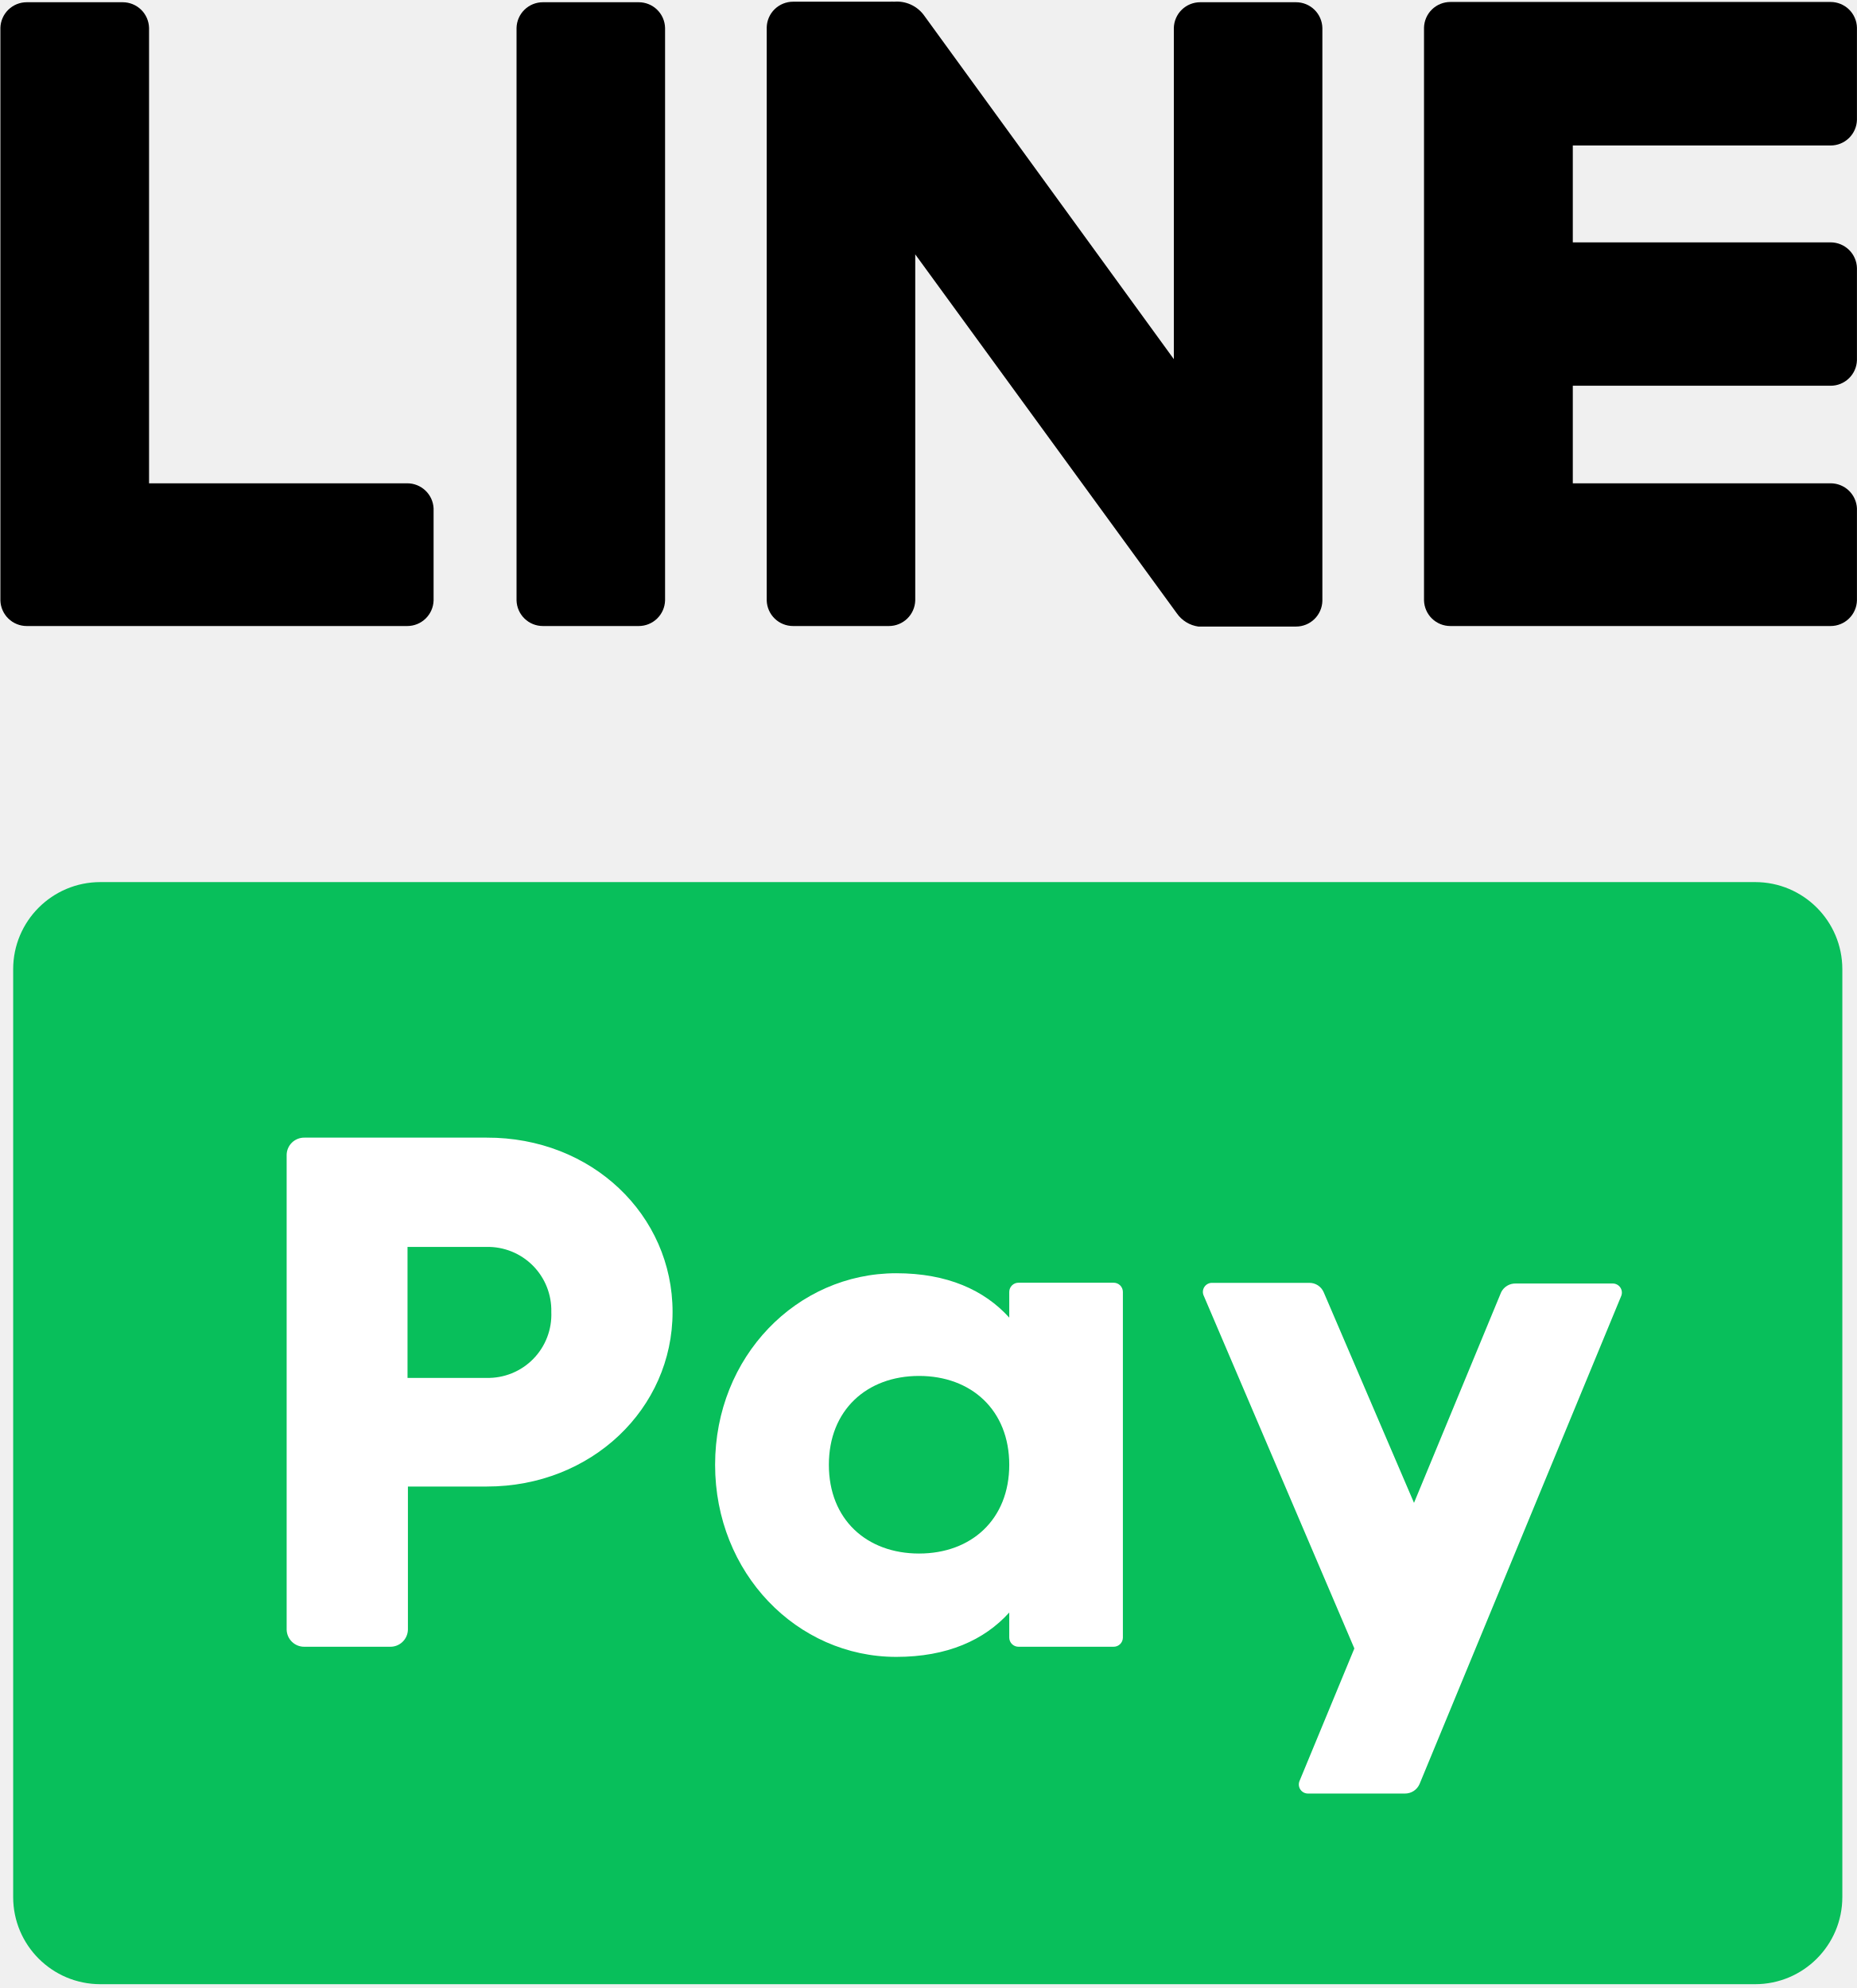
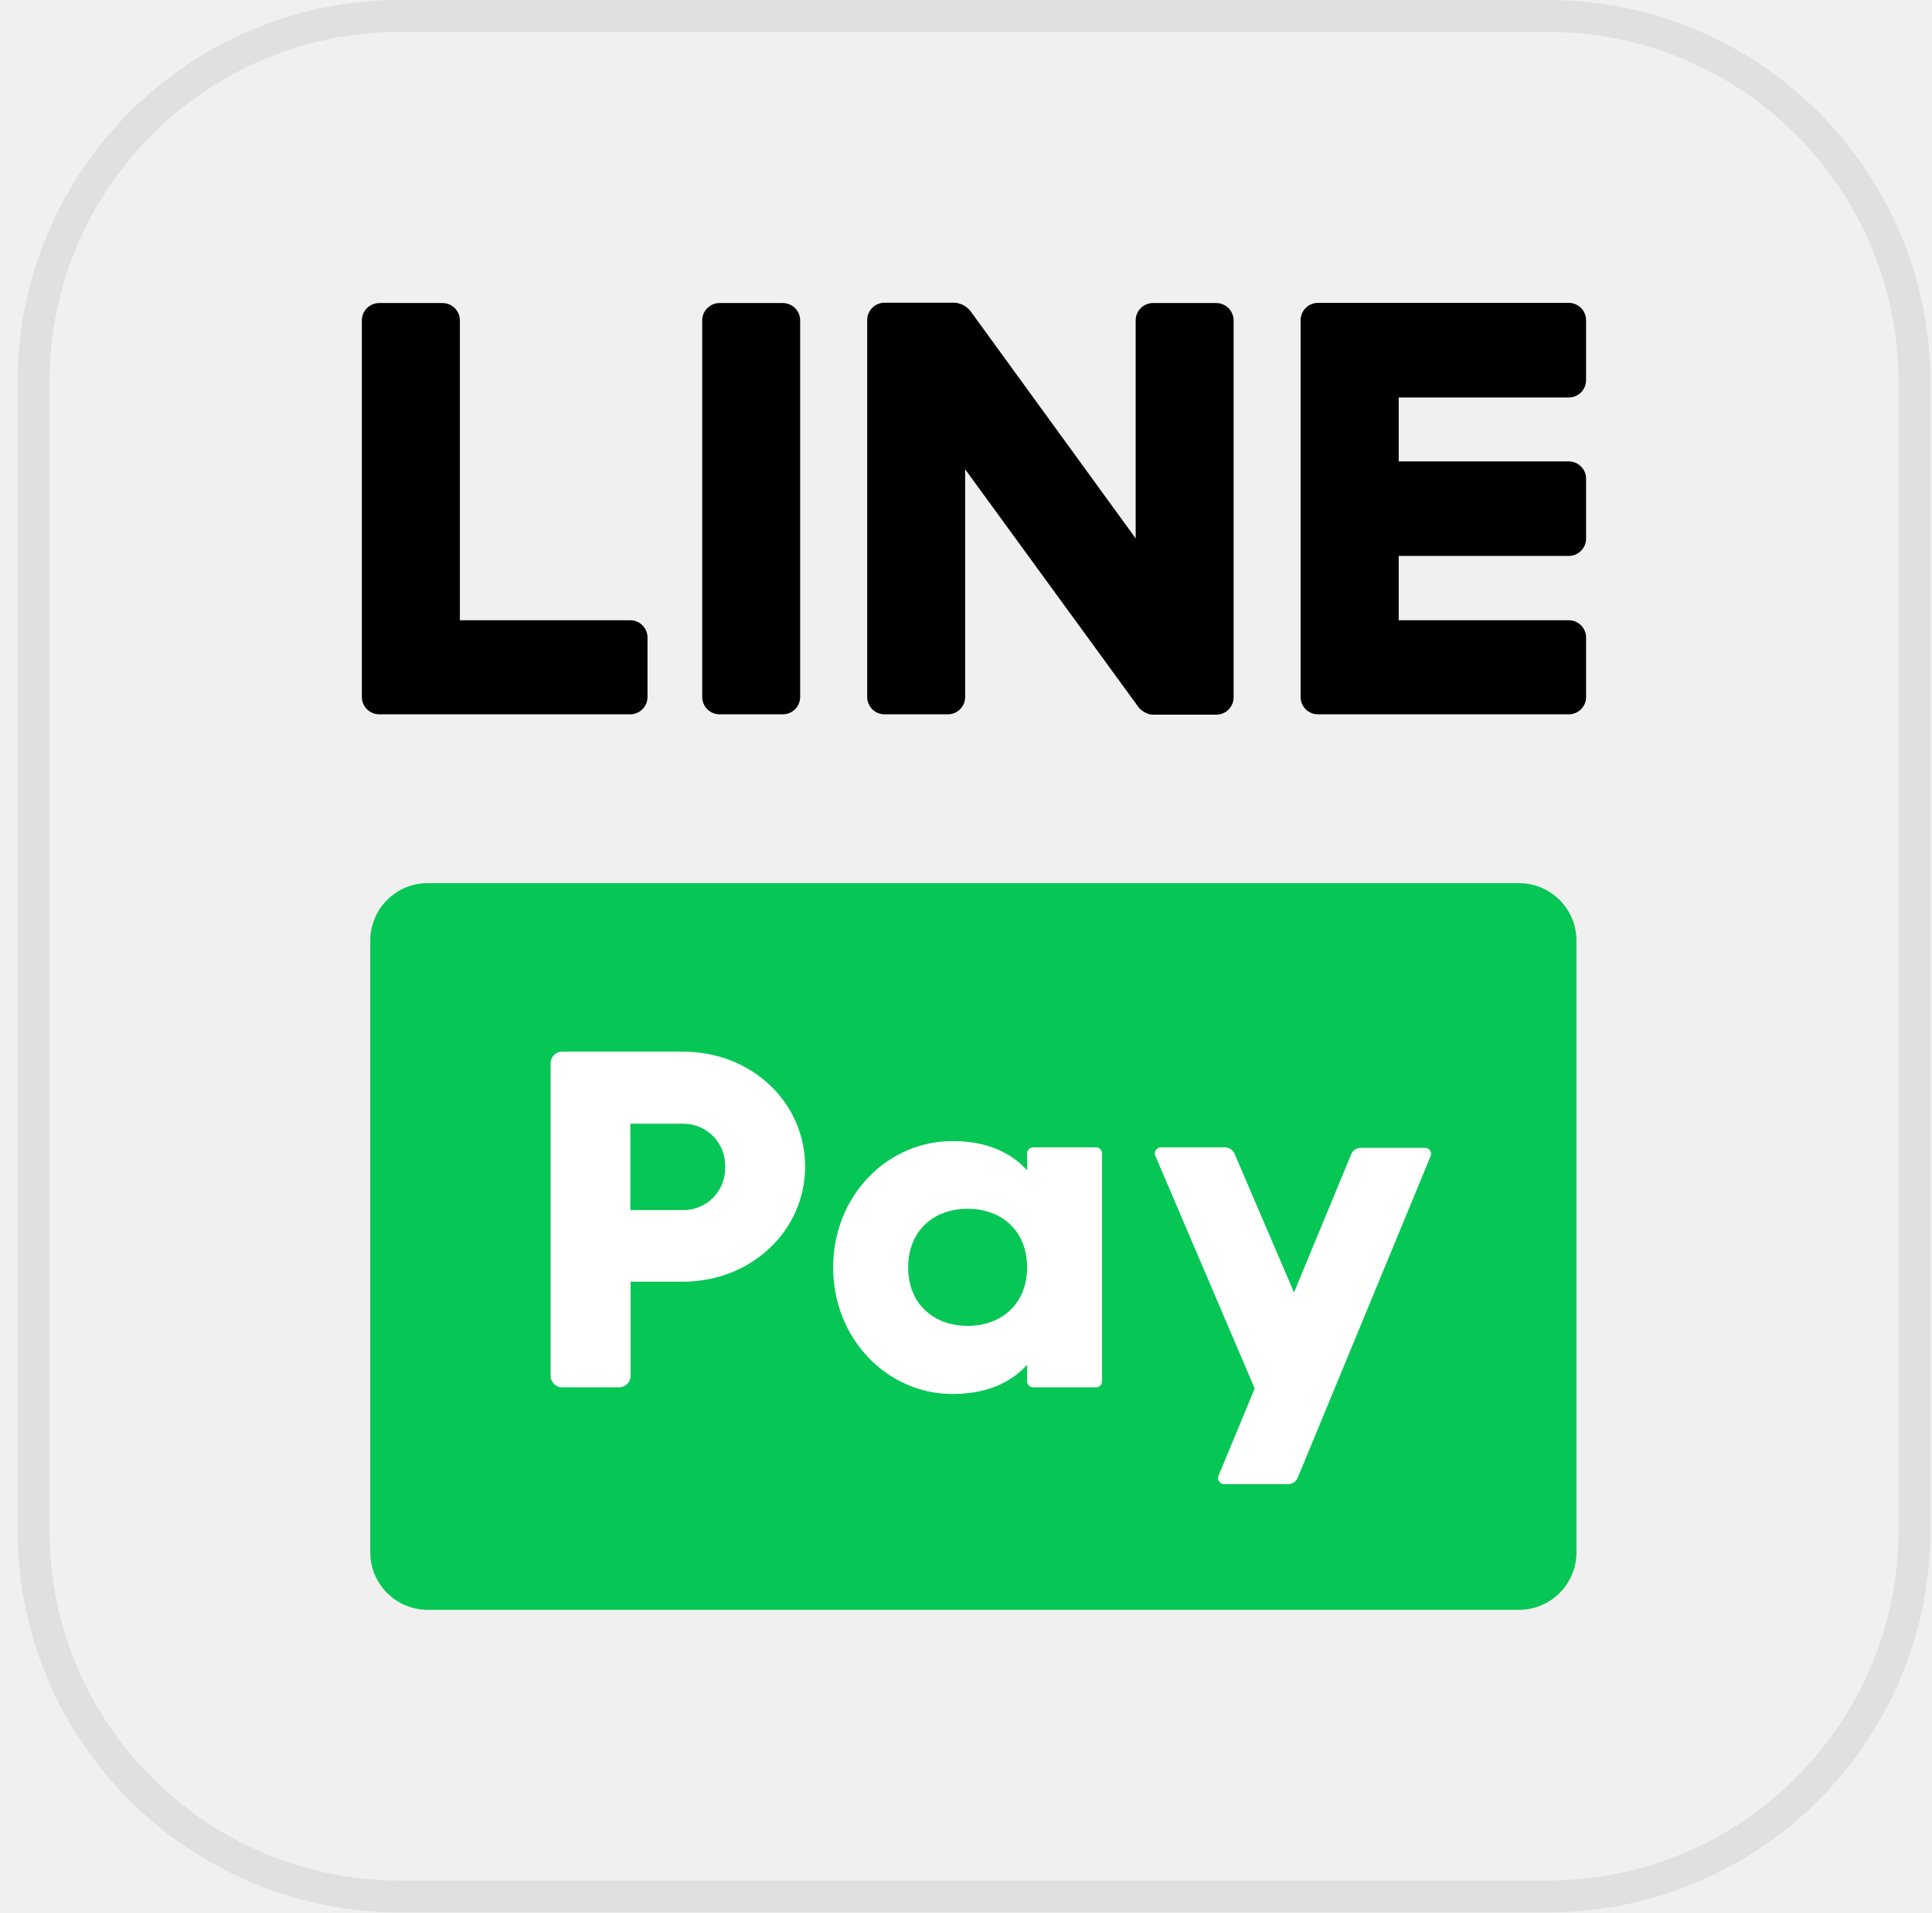
- <svg xmlns="http://www.w3.org/2000/svg" width="141" height="151" viewBox="0 0 141 151" fill="none">
-   <g clip-path="url(#clip0)">
-     <path d="M48.51 0.17H41.23C40.708 0.17 40.207 0.374 39.833 0.738C39.459 1.102 39.243 1.598 39.23 2.12V45.61C39.246 46.13 39.463 46.623 39.837 46.986C40.21 47.348 40.71 47.55 41.23 47.55H48.51C49.03 47.55 49.53 47.348 49.903 46.986C50.277 46.623 50.494 46.13 50.51 45.61V2.12C50.497 1.598 50.281 1.102 49.907 0.738C49.533 0.374 49.032 0.17 48.51 0.17V0.17Z" fill="black" />
-     <path d="M30.92 36.71H11.32V2.12C11.307 1.598 11.091 1.102 10.717 0.738C10.343 0.374 9.842 0.17 9.32 0.17H2.03C1.508 0.17 1.007 0.374 0.633 0.738C0.26 1.102 0.043 1.598 0.03 2.12L0.03 45.61C0.046 46.13 0.263 46.623 0.637 46.986C1.01 47.348 1.51 47.55 2.03 47.55H30.93C31.45 47.55 31.95 47.348 32.323 46.986C32.697 46.623 32.914 46.13 32.93 45.61V38.61C32.904 38.095 32.681 37.61 32.306 37.257C31.932 36.903 31.435 36.707 30.92 36.71Z" fill="black" />
-     <path d="M139.03 11.05C139.552 11.051 140.053 10.847 140.427 10.482C140.8 10.118 141.017 9.622 141.03 9.1V2.1C141.017 1.579 140.8 1.083 140.427 0.718C140.053 0.354 139.552 0.15 139.03 0.15H110.15C109.628 0.15 109.127 0.354 108.753 0.718C108.379 1.083 108.163 1.579 108.15 2.1V45.61C108.166 46.13 108.383 46.624 108.756 46.986C109.13 47.348 109.63 47.551 110.15 47.55H139.03C139.55 47.551 140.05 47.348 140.423 46.986C140.797 46.624 141.014 46.13 141.03 45.61V38.61C141.004 38.097 140.782 37.614 140.41 37.26C140.038 36.907 139.543 36.71 139.03 36.71H119.45V29.3H139.03C139.55 29.301 140.05 29.098 140.423 28.736C140.797 28.374 141.014 27.88 141.03 27.36V20.36C141.017 19.839 140.8 19.343 140.427 18.978C140.053 18.614 139.552 18.41 139.03 18.41H119.45V11.05H139.03Z" fill="black" />
-     <path d="M98.43 0.17H91.15C90.628 0.17 90.127 0.374 89.753 0.738C89.379 1.102 89.163 1.598 89.15 2.12V27.28L70.15 1.13C69.891 0.788 69.55 0.517 69.159 0.342C68.767 0.167 68.337 0.094 67.91 0.13C67.797 0.12 67.683 0.12 67.57 0.13H60.23C59.708 0.13 59.207 0.334 58.833 0.698C58.459 1.062 58.243 1.558 58.23 2.08V45.61C58.246 46.13 58.463 46.623 58.837 46.986C59.21 47.348 59.71 47.55 60.23 47.55H67.51C68.03 47.55 68.53 47.348 68.903 46.986C69.277 46.623 69.494 46.13 69.51 45.61V19.32L89.38 46.59C89.568 46.86 89.81 47.088 90.091 47.26C90.371 47.432 90.684 47.545 91.01 47.59H98.43C98.95 47.59 99.45 47.388 99.823 47.026C100.197 46.663 100.414 46.17 100.43 45.65V2.12C100.417 1.598 100.2 1.102 99.827 0.738C99.453 0.374 98.952 0.17 98.43 0.17V0.17Z" fill="black" />
-     <path d="M133.3 67H7.62C3.964 67 1 69.964 1 73.62V144.09C1 147.746 3.964 150.71 7.62 150.71H133.3C136.956 150.71 139.92 147.746 139.92 144.09V73.62C139.92 69.964 136.956 67 133.3 67Z" fill="#08BF5B" />
-     <path d="M51.08 99.65C51.08 107 44.92 112.91 36.98 112.91H30.98V123.78C30.976 123.955 30.938 124.127 30.867 124.287C30.797 124.447 30.696 124.591 30.569 124.712C30.443 124.833 30.294 124.927 30.131 124.991C29.968 125.054 29.795 125.084 29.62 125.08H23.12C22.769 125.086 22.43 124.952 22.177 124.708C21.924 124.465 21.778 124.131 21.77 123.78V87.71C21.778 87.359 21.924 87.026 22.177 86.782C22.43 86.539 22.769 86.405 23.12 86.41H36.95C44.95 86.38 51.08 92.29 51.08 99.65ZM41.87 99.65C41.886 98.999 41.77 98.351 41.529 97.745C41.288 97.14 40.927 96.59 40.467 96.128C40.007 95.666 39.458 95.302 38.854 95.059C38.249 94.815 37.602 94.697 36.95 94.71H30.95V104.66H36.95C37.608 104.676 38.262 104.556 38.872 104.309C39.482 104.062 40.035 103.692 40.496 103.222C40.957 102.752 41.317 102.193 41.553 101.579C41.79 100.964 41.898 100.308 41.87 99.65Z" fill="white" />
-     <path d="M85.28 98.12V124.39C85.278 124.482 85.259 124.573 85.223 124.657C85.186 124.742 85.134 124.818 85.068 124.882C85.002 124.946 84.924 124.997 84.838 125.031C84.753 125.064 84.662 125.081 84.57 125.08H77.36C77.268 125.081 77.177 125.064 77.091 125.031C77.006 124.997 76.928 124.946 76.862 124.882C76.796 124.818 76.743 124.742 76.707 124.657C76.671 124.573 76.651 124.482 76.65 124.39V122.48C74.75 124.58 71.93 125.85 68.07 125.85C60.53 125.85 54.31 119.49 54.31 111.26C54.31 103.03 60.53 96.71 68.07 96.71C71.93 96.71 74.75 97.98 76.65 100.08V98.12C76.651 98.028 76.671 97.937 76.707 97.853C76.743 97.768 76.796 97.692 76.862 97.628C76.928 97.564 77.006 97.513 77.091 97.479C77.177 97.445 77.268 97.429 77.36 97.43H84.57C84.662 97.429 84.753 97.445 84.838 97.479C84.924 97.513 85.002 97.564 85.068 97.628C85.134 97.692 85.186 97.768 85.223 97.853C85.259 97.937 85.278 98.028 85.28 98.12V98.12ZM76.65 111.26C76.65 107.11 73.77 104.51 69.8 104.51C65.83 104.51 62.95 107.11 62.95 111.26C62.95 115.41 65.82 118 69.8 118C73.78 118 76.65 115.4 76.65 111.26Z" fill="white" />
-     <path d="M114.01 98.15L107.39 114.15L100.53 98.15C100.437 97.936 100.283 97.755 100.088 97.628C99.892 97.502 99.663 97.436 99.43 97.44H92.09C91.969 97.432 91.847 97.457 91.738 97.511C91.629 97.565 91.537 97.647 91.47 97.748C91.403 97.85 91.364 97.967 91.357 98.089C91.35 98.21 91.375 98.331 91.43 98.44L102.86 125.21L98.69 135.29C98.649 135.396 98.634 135.51 98.648 135.623C98.662 135.736 98.703 135.844 98.768 135.937C98.834 136.03 98.921 136.105 99.022 136.156C99.124 136.207 99.236 136.233 99.35 136.23H106.7C106.935 136.232 107.166 136.165 107.363 136.037C107.561 135.909 107.716 135.725 107.81 135.51L123.13 98.43C123.171 98.324 123.186 98.21 123.172 98.097C123.158 97.984 123.117 97.876 123.052 97.783C122.986 97.69 122.899 97.615 122.798 97.564C122.696 97.512 122.584 97.487 122.47 97.49H115.12C114.891 97.483 114.665 97.541 114.469 97.658C114.272 97.775 114.113 97.945 114.01 98.15V98.15Z" fill="white" />
-   </g>
-   <defs>
-     <clipPath id="clip0">
-       <rect width="141" height="151" fill="white" />
-     </clipPath>
-   </defs>
+ <svg xmlns="http://www.w3.org/2000/svg" width="101" height="100" viewBox="0 0 101 100" fill="none">
+   <rect x="1.75" y="0.833" width="98.333" height="98.333" rx="19.167" stroke="#E0E0E0" stroke-width="1.667" />
+   <path d="M40.922 15.846H37.618C37.381 15.846 37.153 15.939 36.984 16.104C36.814 16.269 36.716 16.494 36.71 16.731V36.471C36.717 36.708 36.816 36.931 36.985 37.096C37.155 37.26 37.382 37.352 37.618 37.352H40.922C41.158 37.352 41.385 37.26 41.555 37.096C41.724 36.931 41.823 36.708 41.83 36.471V16.731C41.824 16.494 41.726 16.269 41.556 16.104C41.386 15.939 41.159 15.846 40.922 15.846Z" fill="black" />
+   <path d="M32.938 32.432H24.041V16.731C24.036 16.494 23.937 16.269 23.768 16.104C23.598 15.939 23.371 15.846 23.134 15.846H19.825C19.588 15.846 19.36 15.939 19.191 16.104C19.021 16.269 18.923 16.494 18.917 16.731V36.471C18.924 36.708 19.023 36.931 19.192 37.096C19.362 37.26 19.589 37.352 19.825 37.352H32.943C33.179 37.352 33.406 37.26 33.575 37.096C33.745 36.931 33.843 36.708 33.85 36.471V33.294C33.839 33.061 33.737 32.84 33.567 32.68C33.397 32.519 33.172 32.43 32.938 32.432Z" fill="black" />
+   <path d="M82.009 20.785C82.246 20.785 82.473 20.692 82.643 20.527C82.812 20.362 82.91 20.137 82.916 19.9V16.723C82.91 16.486 82.812 16.261 82.643 16.095C82.473 15.93 82.246 15.837 82.009 15.837H68.9C68.663 15.837 68.436 15.93 68.266 16.095C68.096 16.261 67.998 16.486 67.992 16.723V36.472C67.999 36.708 68.098 36.932 68.267 37.096C68.437 37.261 68.664 37.352 68.9 37.352H82.009C82.245 37.352 82.472 37.261 82.641 37.096C82.811 36.932 82.909 36.708 82.916 36.472V33.294C82.905 33.062 82.804 32.842 82.635 32.682C82.466 32.521 82.242 32.432 82.009 32.432H73.121V29.069H82.009C82.245 29.069 82.472 28.977 82.641 28.812C82.811 28.648 82.909 28.424 82.916 28.188V25.011C82.91 24.774 82.812 24.549 82.643 24.384C82.473 24.218 82.246 24.125 82.009 24.126H73.121V20.785H82.009Z" fill="black" />
+   <path d="M63.582 15.846H60.277C60.041 15.846 59.813 15.939 59.643 16.104C59.474 16.27 59.376 16.495 59.37 16.732V28.152L50.745 16.282C50.628 16.127 50.473 16.004 50.295 15.924C50.118 15.845 49.923 15.812 49.729 15.828C49.677 15.824 49.626 15.824 49.574 15.828H46.243C46.006 15.828 45.778 15.921 45.609 16.086C45.439 16.252 45.341 16.477 45.335 16.713V36.472C45.342 36.708 45.441 36.932 45.61 37.096C45.78 37.261 46.007 37.352 46.243 37.352H49.547C49.783 37.352 50.01 37.261 50.18 37.096C50.349 36.932 50.448 36.708 50.455 36.472V24.539L59.474 36.916C59.559 37.039 59.669 37.143 59.797 37.221C59.924 37.299 60.066 37.35 60.214 37.37H63.582C63.818 37.37 64.045 37.279 64.214 37.114C64.384 36.95 64.482 36.726 64.49 36.49V16.732C64.484 16.495 64.385 16.27 64.216 16.104C64.046 15.939 63.819 15.846 63.582 15.846Z" fill="black" />
+   <path d="M79.409 46.18H22.362C20.703 46.18 19.357 47.526 19.357 49.185V81.172C19.357 82.831 20.703 84.177 22.362 84.177H79.409C81.068 84.177 82.413 82.831 82.413 81.172V49.185C82.413 47.526 81.068 46.18 79.409 46.18Z" fill="#06C755" />
+   <path d="M42.089 61C42.089 64.337 39.293 67.019 35.689 67.019H32.966V71.953C32.964 72.032 32.946 72.11 32.914 72.183C32.883 72.256 32.837 72.321 32.779 72.376C32.722 72.431 32.654 72.474 32.58 72.503C32.506 72.531 32.428 72.545 32.348 72.543H29.398C29.239 72.546 29.085 72.485 28.97 72.374C28.855 72.264 28.789 72.112 28.785 71.953V55.581C28.789 55.422 28.855 55.27 28.97 55.16C29.085 55.049 29.239 54.988 29.398 54.991H35.675C39.307 54.977 42.089 57.66 42.089 61ZM37.909 61C37.916 60.705 37.863 60.411 37.754 60.136C37.644 59.861 37.48 59.611 37.272 59.402C37.063 59.192 36.814 59.027 36.539 58.916C36.265 58.806 35.971 58.752 35.675 58.758H32.952V63.274H35.675C35.974 63.282 36.271 63.227 36.548 63.115C36.825 63.003 37.076 62.835 37.285 62.622C37.494 62.408 37.658 62.155 37.765 61.876C37.872 61.597 37.921 61.299 37.909 61Z" fill="white" />
+   <path d="M57.612 60.306V72.23C57.611 72.272 57.603 72.313 57.586 72.351C57.57 72.389 57.546 72.424 57.516 72.453C57.486 72.482 57.45 72.505 57.412 72.521C57.373 72.536 57.331 72.543 57.29 72.543H54.017C53.975 72.543 53.934 72.536 53.895 72.521C53.856 72.505 53.821 72.482 53.791 72.453C53.761 72.424 53.737 72.389 53.721 72.351C53.704 72.313 53.695 72.272 53.695 72.23V71.363C52.832 72.316 51.552 72.892 49.8 72.892C46.378 72.892 43.555 70.006 43.555 66.27C43.555 62.534 46.378 59.666 49.8 59.666C51.552 59.666 52.832 60.242 53.695 61.195V60.306C53.695 60.264 53.704 60.223 53.721 60.184C53.737 60.146 53.761 60.111 53.791 60.082C53.821 60.053 53.856 60.03 53.895 60.015C53.934 60 53.975 59.992 54.017 59.993H57.29C57.331 59.992 57.373 60 57.412 60.015C57.45 60.03 57.486 60.053 57.516 60.082C57.546 60.111 57.57 60.146 57.586 60.184C57.603 60.223 57.611 60.264 57.612 60.306ZM53.695 66.27C53.695 64.386 52.388 63.206 50.586 63.206C48.784 63.206 47.476 64.386 47.476 66.27C47.476 68.154 48.779 69.329 50.586 69.329C52.392 69.329 53.695 68.149 53.695 66.27Z" fill="white" />
+   <path d="M70.653 60.319L67.648 67.582L64.534 60.319C64.492 60.222 64.422 60.14 64.334 60.083C64.245 60.025 64.141 59.995 64.035 59.997H60.703C60.648 59.993 60.593 60.005 60.544 60.029C60.494 60.054 60.452 60.091 60.422 60.137C60.392 60.183 60.374 60.236 60.371 60.291C60.367 60.347 60.379 60.402 60.404 60.451L65.592 72.602L63.699 77.177C63.68 77.225 63.674 77.277 63.68 77.328C63.686 77.38 63.705 77.429 63.735 77.471C63.764 77.513 63.804 77.547 63.85 77.57C63.896 77.593 63.947 77.605 63.999 77.604H67.335C67.442 77.605 67.546 77.574 67.636 77.516C67.726 77.458 67.796 77.375 67.839 77.277L74.793 60.446C74.811 60.398 74.818 60.346 74.811 60.295C74.805 60.244 74.787 60.195 74.757 60.153C74.727 60.111 74.688 60.076 74.642 60.053C74.596 60.03 74.545 60.018 74.493 60.02H71.157C71.053 60.016 70.95 60.043 70.861 60.096C70.772 60.149 70.7 60.227 70.653 60.319Z" fill="white" />
</svg>
